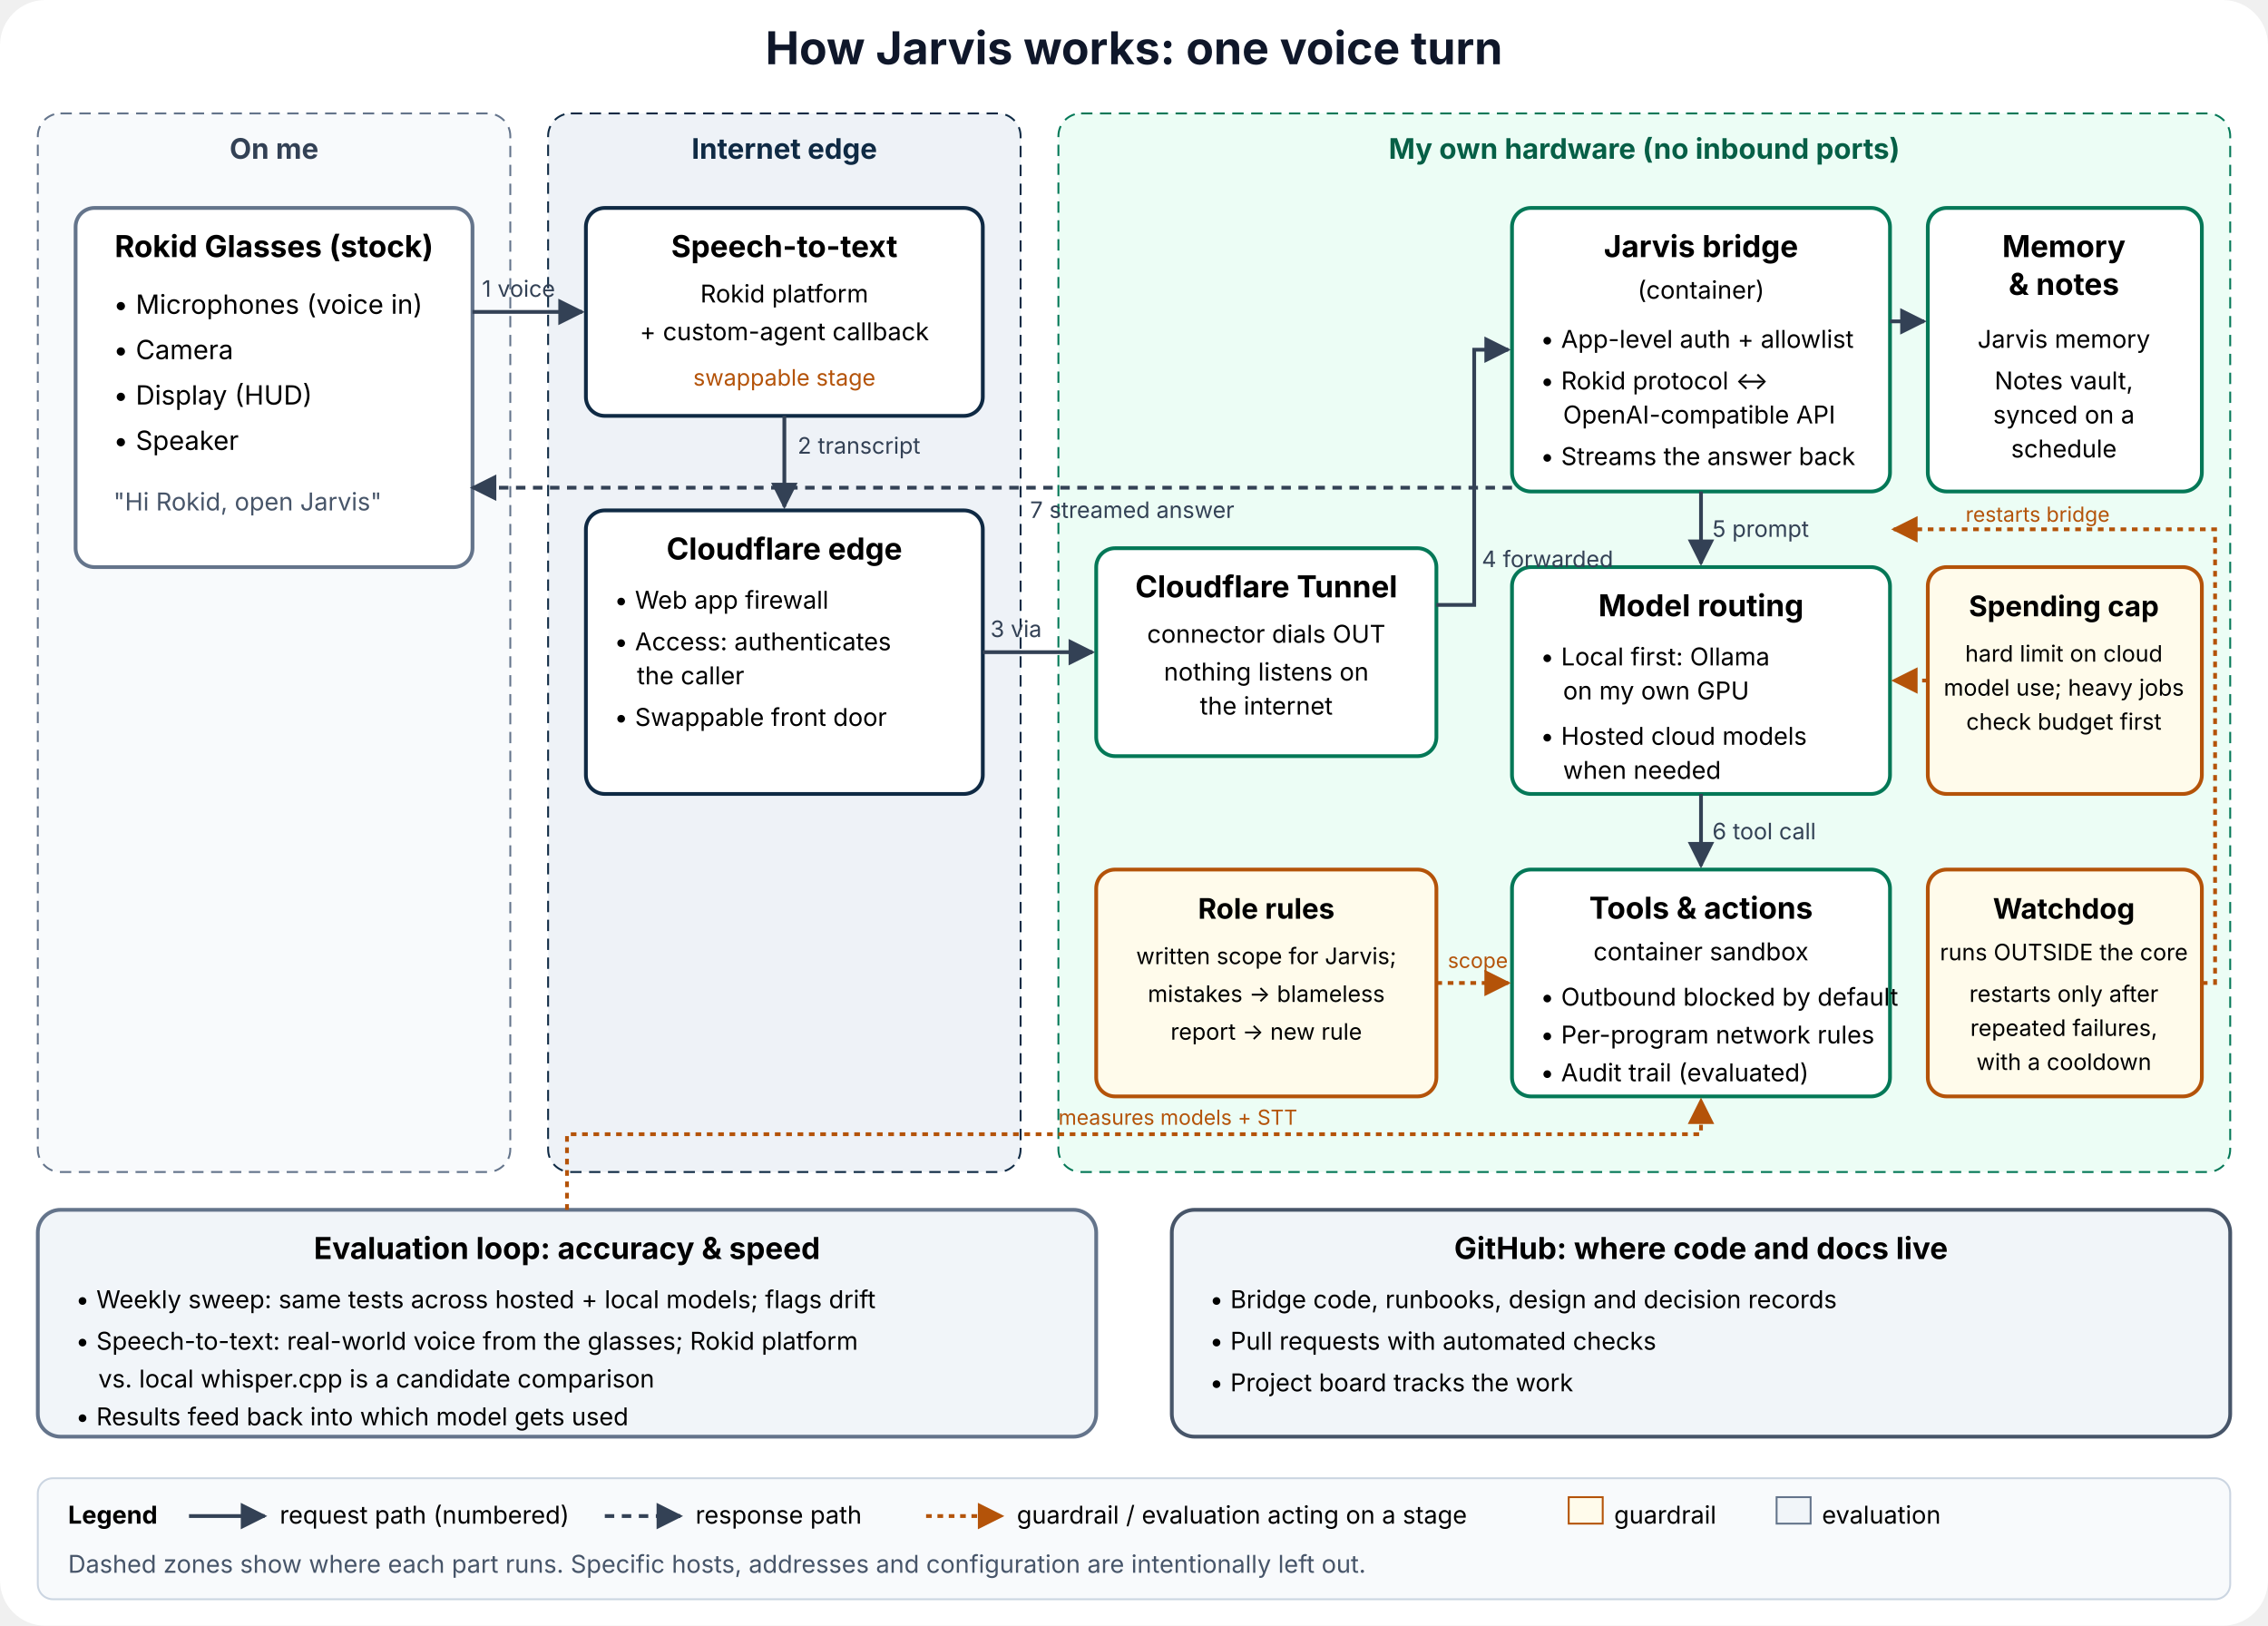
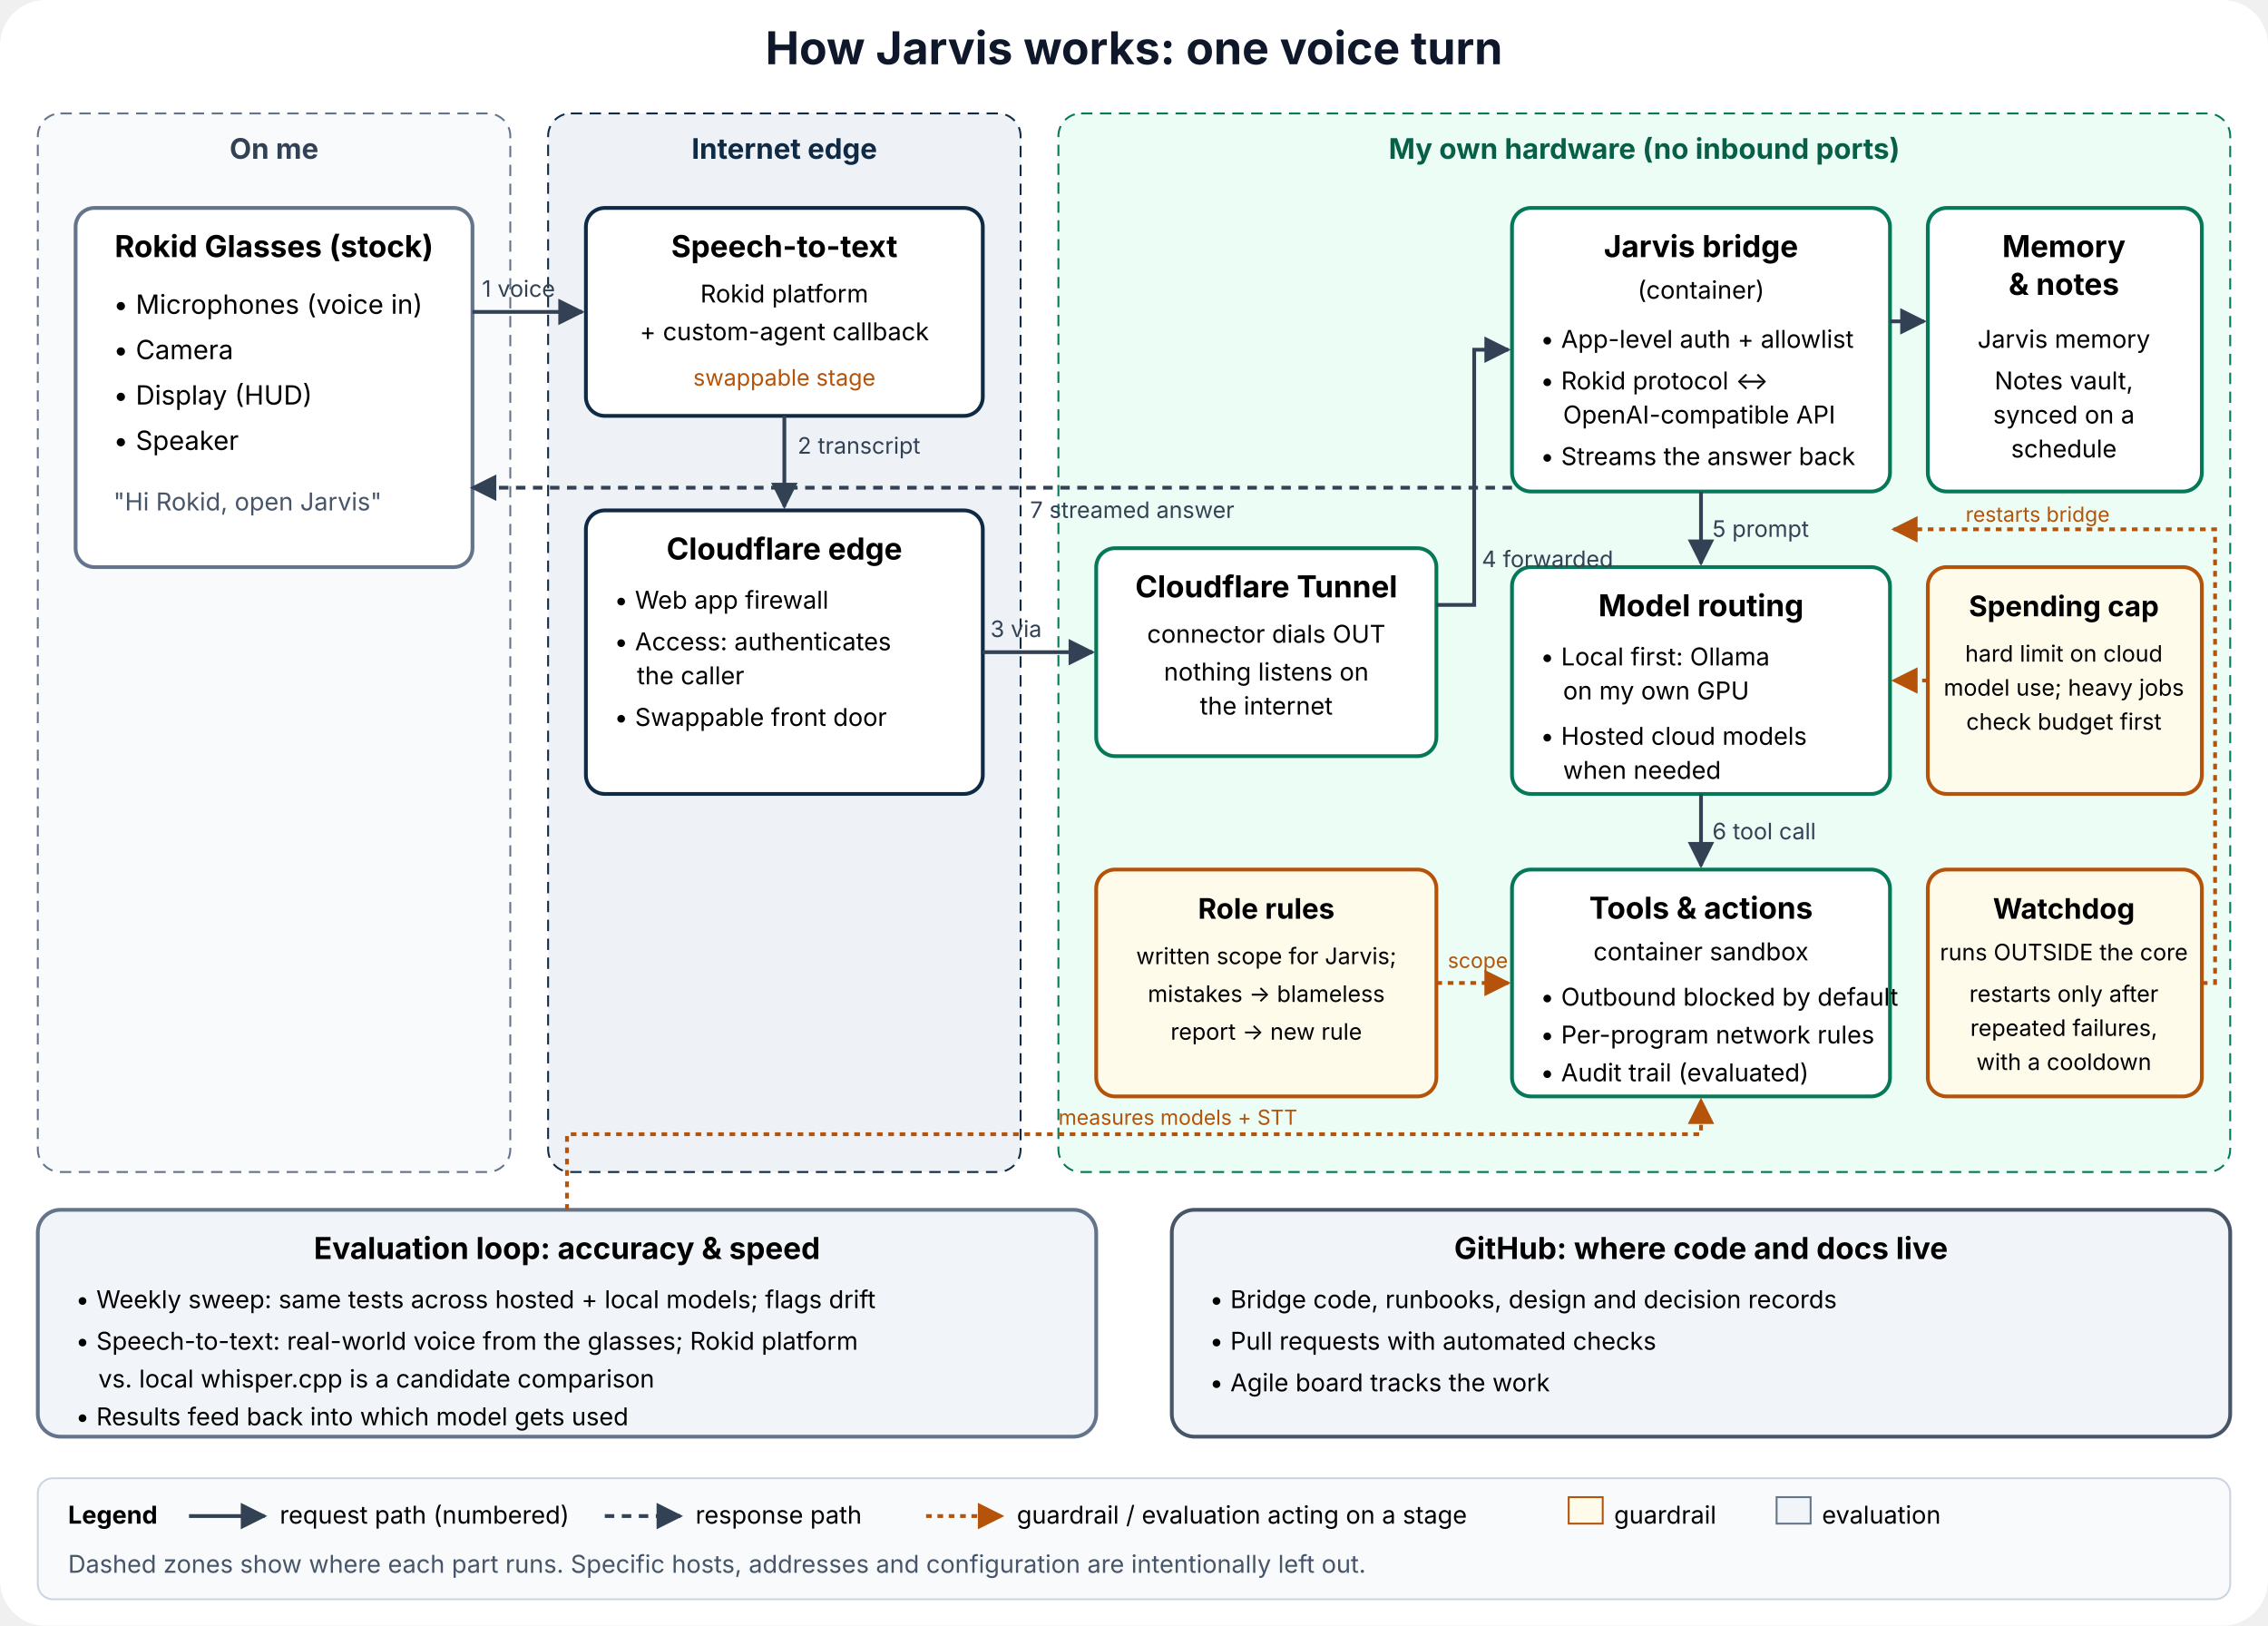
<svg xmlns="http://www.w3.org/2000/svg" width="1200" height="860" viewBox="0 0 1200 860" font-family="Inter, 'Helvetica Neue', Arial, sans-serif">
  <defs>
    <marker id="a" viewBox="0 0 10 10" refX="9" refY="5" markerWidth="7" markerHeight="7" orient="auto">
      <path d="M0,0L10,5L0,10z" fill="#334155" />
    </marker>
    <marker id="g" viewBox="0 0 10 10" refX="9" refY="5" markerWidth="7" markerHeight="7" orient="auto">
      <path d="M0,0L10,5L0,10z" fill="#B45309" />
    </marker>
  </defs>
  <rect width="1200" height="860" rx="24" fill="#fff" />
  <text x="600" y="34" text-anchor="middle" font-size="24" font-weight="bold" fill="#0F172A">How Jarvis works: one voice turn</text>
  <rect x="20" y="60" width="250" height="560" rx="12" fill="#F8FAFC" stroke="#64748B" stroke-dasharray="6 4" />
  <text x="145" y="84" text-anchor="middle" font-size="15" font-weight="bold" fill="#334155">On me</text>
  <rect x="290" y="60" width="250" height="560" rx="12" fill="#EEF2F7" stroke="#0F2A44" stroke-dasharray="6 4" />
  <text x="415" y="84" text-anchor="middle" font-size="15" font-weight="bold" fill="#0F2A44">Internet edge</text>
  <rect x="560" y="60" width="620" height="560" rx="12" fill="#ECFDF5" stroke="#047857" stroke-dasharray="6 4" />
  <text x="870" y="84" text-anchor="middle" font-size="15" font-weight="bold" fill="#065F46">My own hardware (no inbound ports)</text>
  <rect x="40" y="110" width="210" height="190" rx="10" fill="#fff" stroke="#64748B" stroke-width="2" />
  <text x="145" y="136" text-anchor="middle" font-size="16" font-weight="bold">Rokid Glasses (stock)</text>
  <text x="60" y="166" font-size="14">• Microphones (voice in)</text>
  <text x="60" y="190" font-size="14">• Camera</text>
  <text x="60" y="214" font-size="14">• Display (HUD)</text>
  <text x="60" y="238" font-size="14">• Speaker</text>
  <text x="60" y="270" font-size="13" fill="#475569">"Hi Rokid, open Jarvis"</text>
  <rect x="310" y="110" width="210" height="110" rx="10" fill="#fff" stroke="#0F2A44" stroke-width="2" />
  <text x="415" y="136" text-anchor="middle" font-size="16" font-weight="bold">Speech-to-text</text>
  <text x="415" y="160" text-anchor="middle" font-size="13">Rokid platform</text>
  <text x="415" y="180" text-anchor="middle" font-size="13">+ custom-agent callback</text>
  <text x="415" y="204" text-anchor="middle" font-size="12" fill="#B45309">swappable stage</text>
  <rect x="310" y="270" width="210" height="150" rx="10" fill="#fff" stroke="#0F2A44" stroke-width="2" />
  <text x="415" y="296" text-anchor="middle" font-size="16" font-weight="bold">Cloudflare edge</text>
  <text x="325" y="322" font-size="13">• Web app firewall</text>
  <text x="325" y="344" font-size="13">• Access: authenticates</text>
  <text x="337" y="362" font-size="13">the caller</text>
  <text x="325" y="384" font-size="13">• Swappable front door</text>
  <rect x="580" y="290" width="180" height="110" rx="10" fill="#fff" stroke="#047857" stroke-width="2" />
  <text x="670" y="316" text-anchor="middle" font-size="16" font-weight="bold">Cloudflare Tunnel</text>
  <text x="670" y="340" text-anchor="middle" font-size="13">connector dials OUT</text>
  <text x="670" y="360" text-anchor="middle" font-size="13">nothing listens on</text>
  <text x="670" y="378" text-anchor="middle" font-size="13">the internet</text>
  <rect x="800" y="110" width="200" height="150" rx="10" fill="#fff" stroke="#047857" stroke-width="2" />
  <text x="900" y="136" text-anchor="middle" font-size="16" font-weight="bold">Jarvis bridge</text>
  <text x="900" y="158" text-anchor="middle" font-size="13">(container)</text>
  <text x="815" y="184" font-size="13">• App-level auth + allowlist</text>
  <text x="815" y="206" font-size="13">• Rokid protocol ↔</text>
  <text x="827" y="224" font-size="13">OpenAI-compatible API</text>
  <text x="815" y="246" font-size="13">• Streams the answer back</text>
  <rect x="800" y="300" width="200" height="120" rx="10" fill="#fff" stroke="#047857" stroke-width="2" />
  <text x="900" y="326" text-anchor="middle" font-size="16" font-weight="bold">Model routing</text>
  <text x="815" y="352" font-size="13">• Local first: Ollama</text>
  <text x="827" y="370" font-size="13">on my own GPU</text>
  <text x="815" y="394" font-size="13">• Hosted cloud models</text>
  <text x="827" y="412" font-size="13">when needed</text>
  <rect x="800" y="460" width="200" height="120" rx="10" fill="#fff" stroke="#047857" stroke-width="2" />
  <text x="900" y="486" text-anchor="middle" font-size="16" font-weight="bold">Tools &amp; actions</text>
  <text x="900" y="508" text-anchor="middle" font-size="13">container sandbox</text>
  <text x="815" y="532" font-size="13">• Outbound blocked by default</text>
  <text x="815" y="552" font-size="13">• Per-program network rules</text>
  <text x="815" y="572" font-size="13">• Audit trail (evaluated)</text>
  <rect x="1020" y="110" width="145" height="150" rx="10" fill="#fff" stroke="#047857" stroke-width="2" />
  <text x="1092" y="136" text-anchor="middle" font-size="16" font-weight="bold">Memory</text>
  <text x="1092" y="156" text-anchor="middle" font-size="16" font-weight="bold">&amp; notes</text>
  <text x="1092" y="184" text-anchor="middle" font-size="13">Jarvis memory</text>
  <text x="1092" y="206" text-anchor="middle" font-size="13">Notes vault,</text>
  <text x="1092" y="224" text-anchor="middle" font-size="13">synced on a</text>
  <text x="1092" y="242" text-anchor="middle" font-size="13">schedule</text>
  <rect x="1020" y="460" width="145" height="120" rx="10" fill="#FFFBEB" stroke="#B45309" stroke-width="2" />
  <text x="1092" y="486" text-anchor="middle" font-size="15" font-weight="bold">Watchdog</text>
  <text x="1092" y="508" text-anchor="middle" font-size="12">runs OUTSIDE the core</text>
  <text x="1092" y="530" text-anchor="middle" font-size="12">restarts only after</text>
  <text x="1092" y="548" text-anchor="middle" font-size="12">repeated failures,</text>
  <text x="1092" y="566" text-anchor="middle" font-size="12">with a cooldown</text>
  <rect x="1020" y="300" width="145" height="120" rx="10" fill="#FFFBEB" stroke="#B45309" stroke-width="2" />
  <text x="1092" y="326" text-anchor="middle" font-size="15" font-weight="bold">Spending cap</text>
  <text x="1092" y="350" text-anchor="middle" font-size="12">hard limit on cloud</text>
  <text x="1092" y="368" text-anchor="middle" font-size="12">model use; heavy jobs</text>
  <text x="1092" y="386" text-anchor="middle" font-size="12">check budget first</text>
  <rect x="580" y="460" width="180" height="120" rx="10" fill="#FFFBEB" stroke="#B45309" stroke-width="2" />
  <text x="670" y="486" text-anchor="middle" font-size="15" font-weight="bold">Role rules</text>
  <text x="670" y="510" text-anchor="middle" font-size="12">written scope for Jarvis;</text>
  <text x="670" y="530" text-anchor="middle" font-size="12">mistakes → blameless</text>
  <text x="670" y="550" text-anchor="middle" font-size="12">report → new rule</text>
  <rect x="20" y="640" width="560" height="120" rx="12" fill="#F1F5F9" stroke="#64748B" stroke-width="2" />
  <text x="300" y="666" text-anchor="middle" font-size="16" font-weight="bold">Evaluation loop: accuracy &amp; speed</text>
  <text x="40" y="692" font-size="13">• Weekly sweep: same tests across hosted + local models; flags drift</text>
  <text x="40" y="714" font-size="13">• Speech-to-text: real-world voice from the glasses; Rokid platform</text>
  <text x="52" y="734" font-size="13">vs. local whisper.cpp is a candidate comparison</text>
  <text x="40" y="754" font-size="13">• Results feed back into which model gets used</text>
  <rect x="620" y="640" width="560" height="120" rx="12" fill="#F1F5F9" stroke="#475569" stroke-width="2" />
  <text x="900" y="666" text-anchor="middle" font-size="16" font-weight="bold">GitHub: where code and docs live</text>
  <text x="640" y="692" font-size="13">• Bridge code, runbooks, design and decision records</text>
  <text x="640" y="714" font-size="13">• Pull requests with automated checks</text>
-   <text x="640" y="736" font-size="13">• Project board tracks the work</text>
+   <text x="640" y="736" font-size="13">• Agile board tracks the work</text>
  <g stroke="#334155" stroke-width="2" fill="none" font-size="12">
    <path d="M250,165 L308,165" marker-end="url(#a)" />
    <path d="M415,220 L415,268" marker-end="url(#a)" />
    <path d="M520,345 L578,345" marker-end="url(#a)" />
    <path d="M760,320 L780,320 L780,185 L798,185" marker-end="url(#a)" />
    <path d="M900,260 L900,298" marker-end="url(#a)" />
    <path d="M900,420 L900,458" marker-end="url(#a)" />
    <path d="M1000,170 L1018,170" marker-end="url(#a)" />
    <path d="M800,258 L250,258" stroke-dasharray="5 4" marker-end="url(#a)" />
  </g>
  <g font-size="12" fill="#334155">
    <text x="255" y="157">1 voice</text>
    <text x="422" y="240">2 transcript</text>
    <text x="524" y="337">3 via</text>
    <text x="784" y="300">4 forwarded</text>
    <text x="906" y="284">5 prompt</text>
    <text x="906" y="444">6 tool call</text>
    <text x="545" y="274">7 streamed answer</text>
  </g>
  <g stroke="#B45309" stroke-width="2" fill="none" stroke-dasharray="3 3">
    <path d="M1020,360 L1002,360" marker-end="url(#g)" />
    <path d="M1165,520 L1172,520 L1172,280 L1002,280" marker-end="url(#g)" />
    <path d="M760,520 L798,520" marker-end="url(#g)" />
    <path d="M300,640 L300,600 L900,600 L900,582" marker-end="url(#g)" />
  </g>
  <g font-size="11" fill="#B45309">
    <text x="1040" y="276">restarts bridge</text>
    <text x="766" y="512">scope</text>
    <text x="560" y="595">measures models + STT</text>
  </g>
  <g font-size="13">
    <rect x="20" y="782" width="1160" height="64" rx="8" fill="#F8FAFC" stroke="#CBD5E1" />
    <text x="36" y="806" font-weight="bold">Legend</text>
    <line x1="100" y1="802" x2="140" y2="802" stroke="#334155" stroke-width="2" marker-end="url(#a)" />
    <text x="148" y="806">request path (numbered)</text>
    <line x1="320" y1="802" x2="360" y2="802" stroke="#334155" stroke-width="2" stroke-dasharray="5 4" marker-end="url(#a)" />
    <text x="368" y="806">response path</text>
    <line x1="490" y1="802" x2="530" y2="802" stroke="#B45309" stroke-width="2" stroke-dasharray="3 3" marker-end="url(#g)" />
    <text x="538" y="806">guardrail / evaluation acting on a stage</text>
    <rect x="830" y="792" width="18" height="14" fill="#FFFBEB" stroke="#B45309" />
    <text x="854" y="806">guardrail</text>
    <rect x="940" y="792" width="18" height="14" fill="#F1F5F9" stroke="#64748B" />
    <text x="964" y="806">evaluation</text>
    <text x="36" y="832" fill="#475569">Dashed zones show where each part runs. Specific hosts, addresses and configuration are intentionally left out.</text>
  </g>
</svg>
